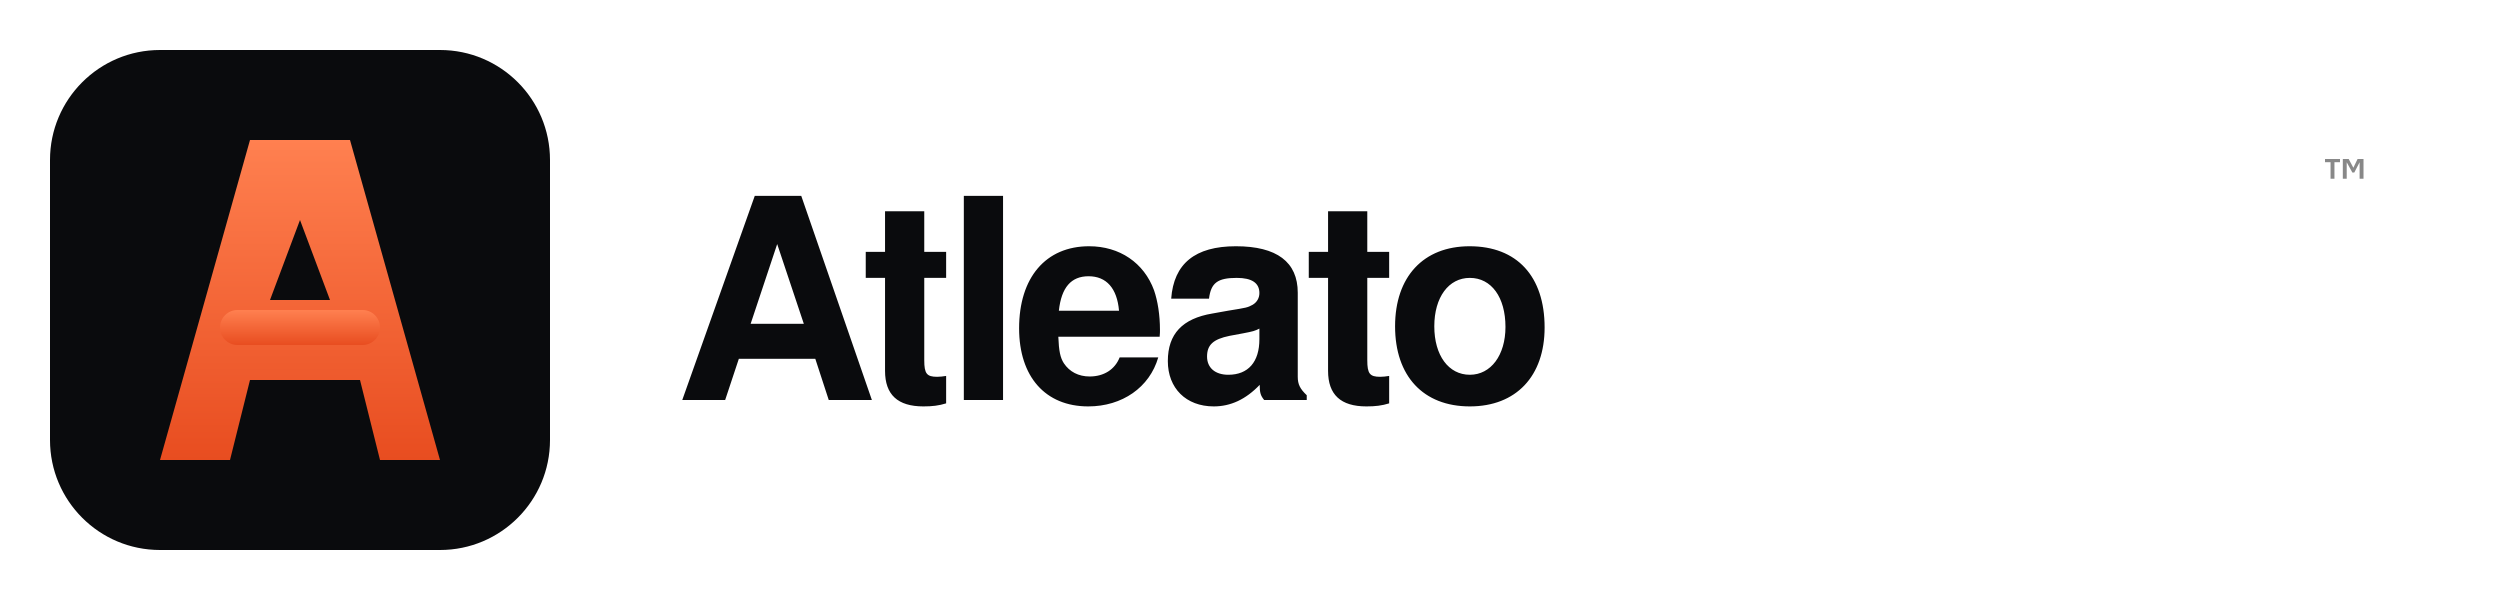
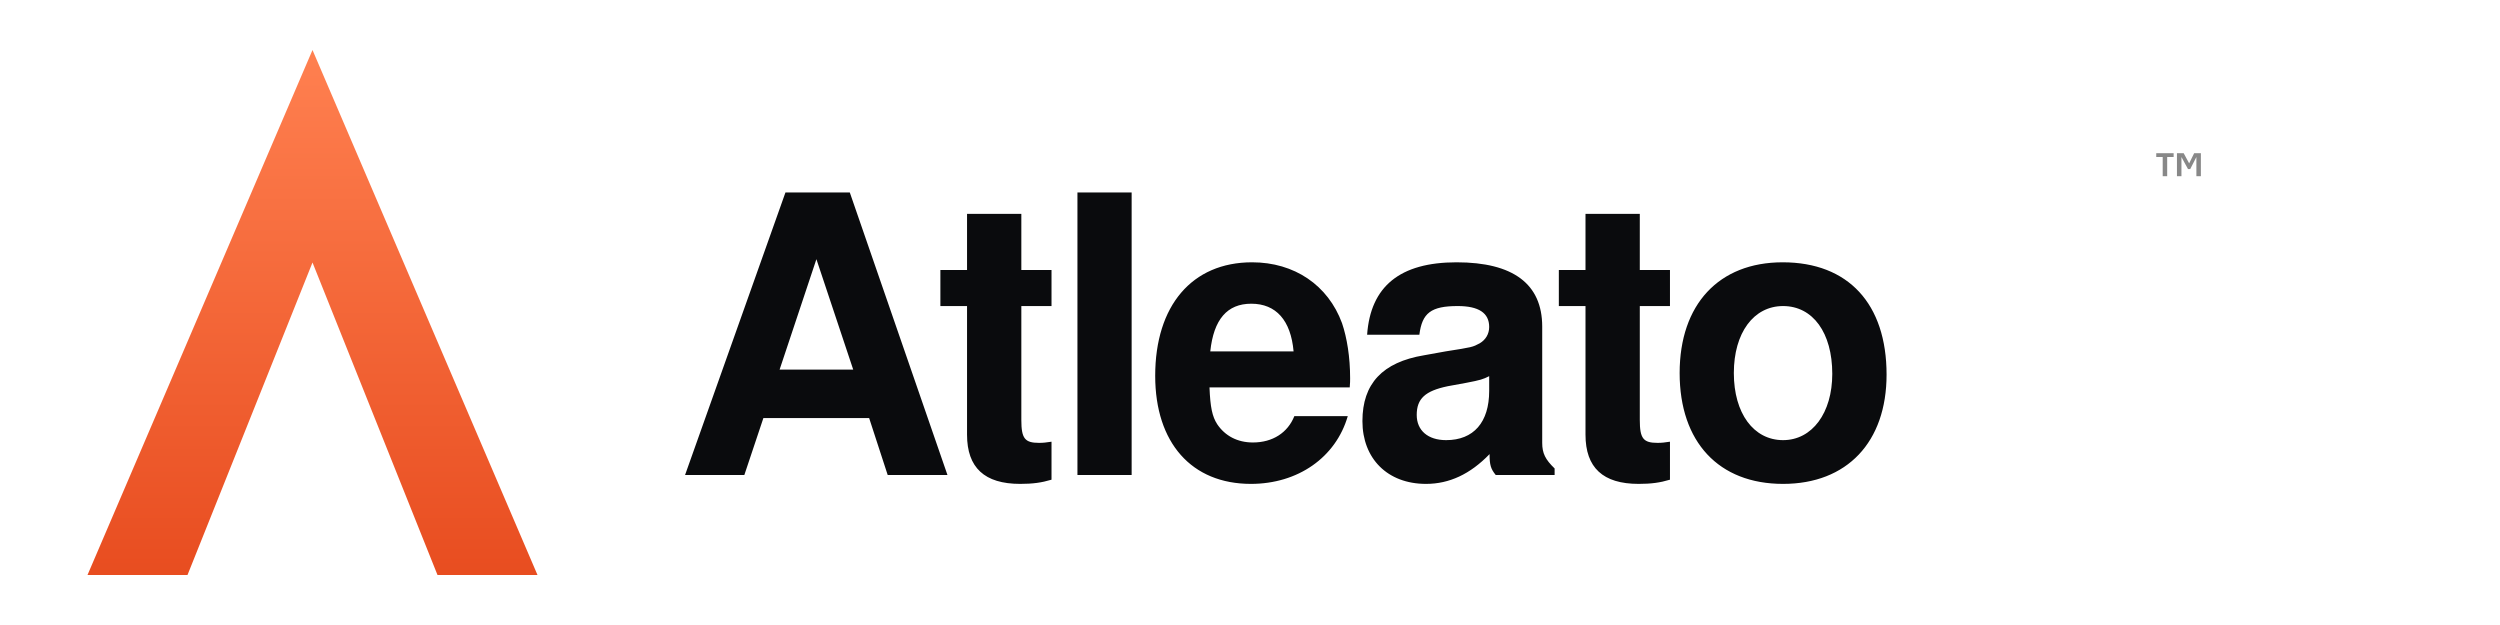
- <svg xmlns="http://www.w3.org/2000/svg" viewBox="0 0 500 120" fill="none">
+ <svg xmlns="http://www.w3.org/2000/svg" viewBox="0 0 400 100" fill="none">
  <defs>
    <linearGradient id="atleatoGradFull" x1="0" y1="0" x2="0" y2="1">
      <stop offset="0%" stop-color="#ff8050" />
      <stop offset="100%" stop-color="#e84d20" />
    </linearGradient>
  </defs>
-   <rect x="10" y="10" width="100" height="100" rx="22" fill="#0a0b0d" />
-   <path d="M 32 92 L 50 28 L 70 28 L 88 92 L 76 92 L 72 76 L 50 76 L 46 92 Z" fill="url(#atleatoGradFull)" />
-   <rect x="44" y="62" width="32" height="7" rx="3.5" fill="url(#atleatoGradFull)" />
-   <path d="M 54 60 L 60 44 L 66 60 Z" fill="#0a0b0d" />
-   <text x="135" y="80" font-family="Arial Black, Helvetica, sans-serif" font-size="56" font-weight="900" fill="#0a0b0d" letter-spacing="-2">Atleato</text>
-   <text x="465" y="42" font-family="monospace" font-size="14" fill="#888">™</text>
+   <polygon points="50,8 14,92 30,92 50,42 70,92 86,92" fill="url(#atleatoGradFull)" />
+   <text x="108" y="76" font-family="Arial Black, Helvetica, sans-serif" font-size="62" font-weight="900" fill="#0a0b0d" letter-spacing="-2">Atleato</text>
+   <text x="345" y="34" font-family="monospace" font-size="13" fill="#888">™</text>
</svg>
